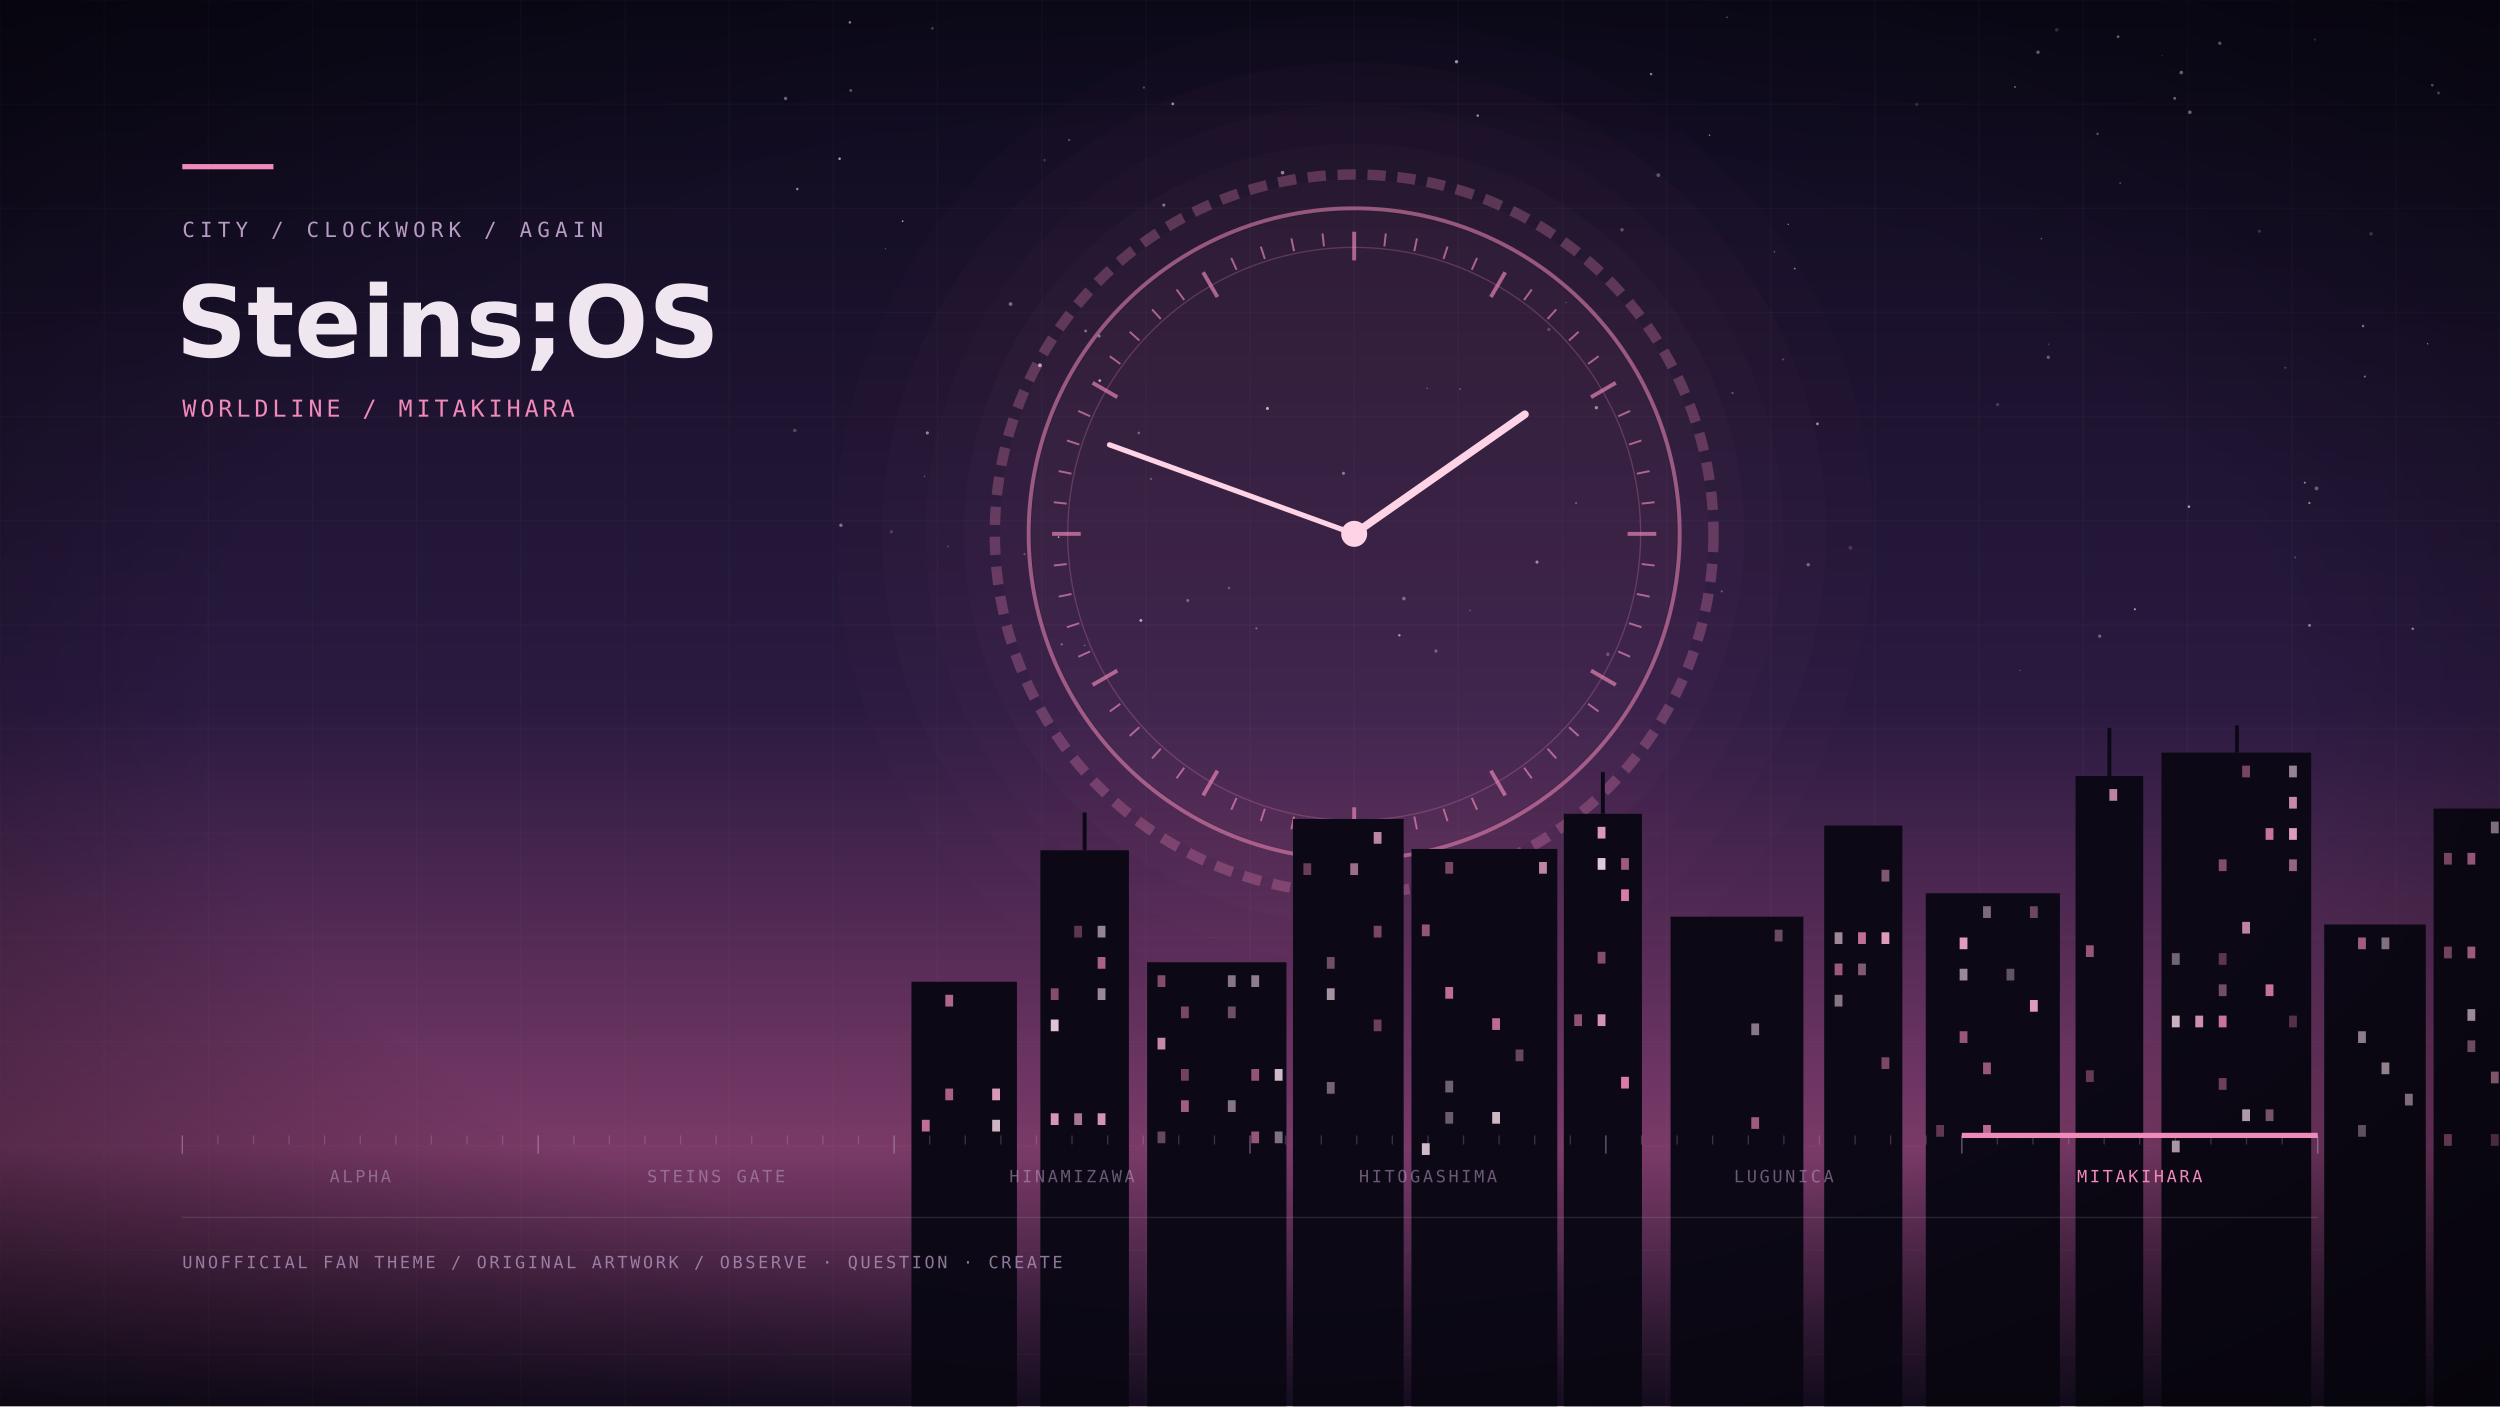
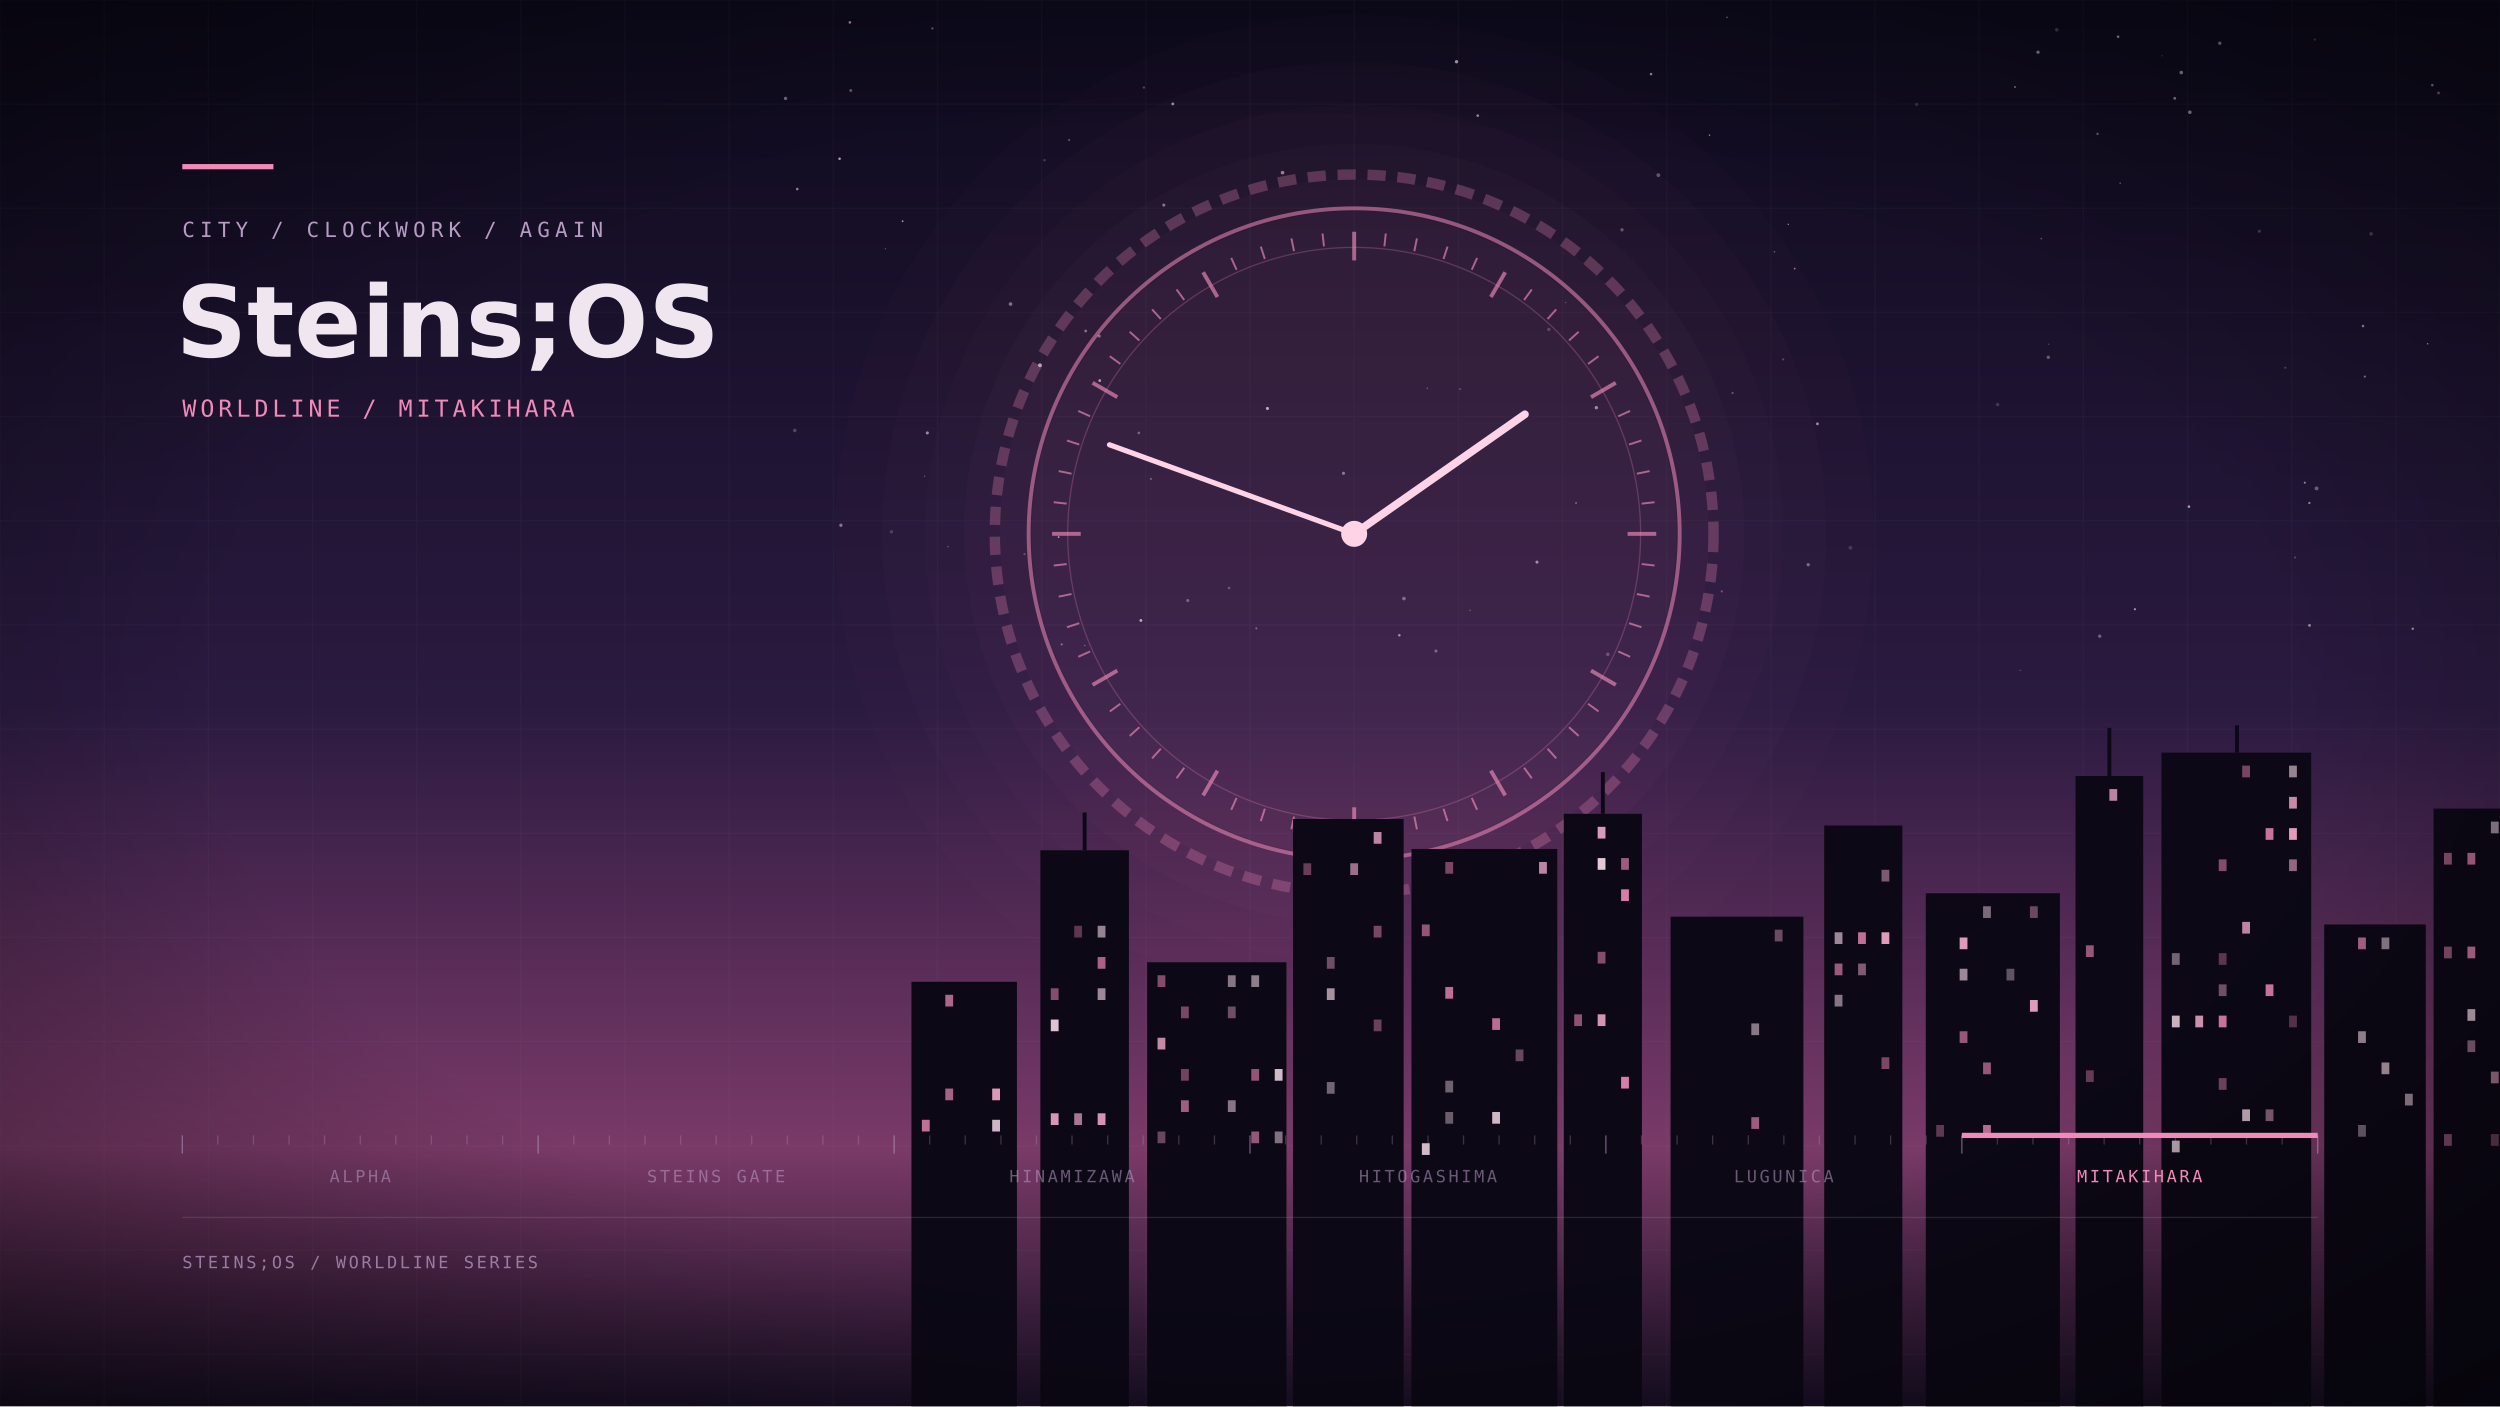
<svg xmlns="http://www.w3.org/2000/svg" width="1920" height="1080" viewBox="0 0 1920 1080">
  <defs>
    <linearGradient id="bg" x1="0" y1="0" x2="0" y2="1">
      <stop stop-color="#0d0a1c" />
      <stop offset=".5" stop-color="#2a1a40" />
      <stop offset=".82" stop-color="#7a3a68" />
      <stop offset="1" stop-color="#1a1026" />
    </linearGradient>
    <radialGradient id="vg" cx=".5" cy=".5" r=".75">
      <stop offset=".55" stop-color="#000" stop-opacity="0" />
      <stop offset="1" stop-color="#000" stop-opacity=".55" />
    </radialGradient>
  </defs>
  <rect width="1920" height="1080" fill="url(#bg)" />
  <g stroke="#8ea098" stroke-opacity="0.045">
    <path d="M0 0V1080" />
    <path d="M80 0V1080" />
    <path d="M160 0V1080" />
    <path d="M240 0V1080" />
    <path d="M320 0V1080" />
    <path d="M400 0V1080" />
    <path d="M480 0V1080" />
    <path d="M560 0V1080" />
    <path d="M640 0V1080" />
    <path d="M720 0V1080" />
    <path d="M800 0V1080" />
    <path d="M880 0V1080" />
    <path d="M960 0V1080" />
    <path d="M1040 0V1080" />
    <path d="M1120 0V1080" />
    <path d="M1200 0V1080" />
    <path d="M1280 0V1080" />
    <path d="M1360 0V1080" />
    <path d="M1440 0V1080" />
    <path d="M1520 0V1080" />
    <path d="M1600 0V1080" />
    <path d="M1680 0V1080" />
    <path d="M1760 0V1080" />
    <path d="M1840 0V1080" />
    <path d="M1920 0V1080" />
    <path d="M0 0H1920" />
    <path d="M0 80H1920" />
    <path d="M0 160H1920" />
    <path d="M0 240H1920" />
    <path d="M0 320H1920" />
    <path d="M0 400H1920" />
    <path d="M0 480H1920" />
    <path d="M0 560H1920" />
    <path d="M0 640H1920" />
    <path d="M0 720H1920" />
    <path d="M0 800H1920" />
    <path d="M0 880H1920" />
    <path d="M0 960H1920" />
    <path d="M0 1040H1920" />
  </g>
  <circle cx="1040" cy="410" r="398.6" fill="#f08ab8" fill-opacity="0.014" />
  <circle cx="1040" cy="410" r="362.4" fill="#f08ab8" fill-opacity="0.017" />
  <circle cx="1040" cy="410" r="329.4" fill="#f08ab8" fill-opacity="0.020" />
  <circle cx="1040" cy="410" r="299.5" fill="#f08ab8" fill-opacity="0.023" />
  <circle cx="1040" cy="410" r="272.3" fill="#f08ab8" fill-opacity="0.026" />
  <circle cx="1040" cy="410" r="247.5" fill="#f08ab8" fill-opacity="0.029" />
  <circle cx="1040" cy="410" r="250" fill="none" stroke="#f08ab8" stroke-opacity=".55" stroke-width="3" />
  <circle cx="1040" cy="410" r="276" fill="none" stroke="#f08ab8" stroke-opacity=".28" stroke-dasharray="14 9" stroke-width="8" />
  <circle cx="1040" cy="410" r="220" fill="none" stroke="#f08ab8" stroke-opacity=".25" />
  <path d="M1040.0 178.0L1040.0 200.0" stroke="#f08ab8" stroke-opacity=".65" stroke-width="3" />
  <path d="M1064.3 179.3L1063.2 189.2" stroke="#f08ab8" stroke-opacity=".65" stroke-width="1.5" />
  <path d="M1088.2 183.1L1086.2 192.9" stroke="#f08ab8" stroke-opacity=".65" stroke-width="1.5" />
  <path d="M1111.7 189.4L1108.6 198.9" stroke="#f08ab8" stroke-opacity=".65" stroke-width="1.5" />
  <path d="M1134.4 198.1L1130.3 207.2" stroke="#f08ab8" stroke-opacity=".65" stroke-width="1.5" />
  <path d="M1156.0 209.1L1145.0 228.1" stroke="#f08ab8" stroke-opacity=".65" stroke-width="3" />
  <path d="M1176.4 222.3L1170.5 230.4" stroke="#f08ab8" stroke-opacity=".65" stroke-width="1.5" />
  <path d="M1195.2 237.6L1188.5 245.0" stroke="#f08ab8" stroke-opacity=".65" stroke-width="1.5" />
  <path d="M1212.4 254.8L1205.0 261.5" stroke="#f08ab8" stroke-opacity=".65" stroke-width="1.5" />
  <path d="M1227.7 273.6L1219.6 279.5" stroke="#f08ab8" stroke-opacity=".65" stroke-width="1.5" />
  <path d="M1240.9 294.0L1221.9 305.0" stroke="#f08ab8" stroke-opacity=".65" stroke-width="3" />
  <path d="M1251.9 315.6L1242.8 319.7" stroke="#f08ab8" stroke-opacity=".65" stroke-width="1.5" />
  <path d="M1260.6 338.3L1251.1 341.4" stroke="#f08ab8" stroke-opacity=".65" stroke-width="1.5" />
  <path d="M1266.9 361.8L1257.1 363.8" stroke="#f08ab8" stroke-opacity=".65" stroke-width="1.5" />
  <path d="M1270.7 385.7L1260.8 386.8" stroke="#f08ab8" stroke-opacity=".65" stroke-width="1.5" />
  <path d="M1272.0 410.0L1250.0 410.0" stroke="#f08ab8" stroke-opacity=".65" stroke-width="3" />
  <path d="M1270.7 434.3L1260.8 433.2" stroke="#f08ab8" stroke-opacity=".65" stroke-width="1.5" />
  <path d="M1266.9 458.2L1257.1 456.2" stroke="#f08ab8" stroke-opacity=".65" stroke-width="1.5" />
  <path d="M1260.6 481.7L1251.1 478.6" stroke="#f08ab8" stroke-opacity=".65" stroke-width="1.5" />
  <path d="M1251.9 504.4L1242.8 500.3" stroke="#f08ab8" stroke-opacity=".65" stroke-width="1.5" />
  <path d="M1240.9 526.0L1221.9 515.0" stroke="#f08ab8" stroke-opacity=".65" stroke-width="3" />
  <path d="M1227.7 546.4L1219.6 540.5" stroke="#f08ab8" stroke-opacity=".65" stroke-width="1.5" />
  <path d="M1212.4 565.2L1205.0 558.5" stroke="#f08ab8" stroke-opacity=".65" stroke-width="1.5" />
  <path d="M1195.2 582.4L1188.5 575.0" stroke="#f08ab8" stroke-opacity=".65" stroke-width="1.5" />
  <path d="M1176.4 597.7L1170.5 589.6" stroke="#f08ab8" stroke-opacity=".65" stroke-width="1.5" />
  <path d="M1156.0 610.9L1145.0 591.9" stroke="#f08ab8" stroke-opacity=".65" stroke-width="3" />
  <path d="M1134.4 621.9L1130.3 612.8" stroke="#f08ab8" stroke-opacity=".65" stroke-width="1.5" />
  <path d="M1111.7 630.6L1108.6 621.1" stroke="#f08ab8" stroke-opacity=".65" stroke-width="1.5" />
  <path d="M1088.2 636.9L1086.2 627.1" stroke="#f08ab8" stroke-opacity=".65" stroke-width="1.5" />
  <path d="M1064.3 640.7L1063.2 630.8" stroke="#f08ab8" stroke-opacity=".65" stroke-width="1.5" />
  <path d="M1040.0 642.0L1040.0 620.0" stroke="#f08ab8" stroke-opacity=".65" stroke-width="3" />
  <path d="M1015.7 640.7L1016.8 630.8" stroke="#f08ab8" stroke-opacity=".65" stroke-width="1.5" />
  <path d="M991.8 636.9L993.8 627.1" stroke="#f08ab8" stroke-opacity=".65" stroke-width="1.5" />
  <path d="M968.3 630.6L971.4 621.1" stroke="#f08ab8" stroke-opacity=".65" stroke-width="1.5" />
  <path d="M945.6 621.9L949.7 612.8" stroke="#f08ab8" stroke-opacity=".65" stroke-width="1.5" />
  <path d="M924.0 610.9L935.0 591.9" stroke="#f08ab8" stroke-opacity=".65" stroke-width="3" />
  <path d="M903.6 597.7L909.5 589.6" stroke="#f08ab8" stroke-opacity=".65" stroke-width="1.5" />
  <path d="M884.8 582.4L891.5 575.0" stroke="#f08ab8" stroke-opacity=".65" stroke-width="1.5" />
  <path d="M867.6 565.2L875.0 558.5" stroke="#f08ab8" stroke-opacity=".65" stroke-width="1.5" />
  <path d="M852.3 546.4L860.4 540.5" stroke="#f08ab8" stroke-opacity=".65" stroke-width="1.5" />
  <path d="M839.1 526.0L858.1 515.0" stroke="#f08ab8" stroke-opacity=".65" stroke-width="3" />
  <path d="M828.1 504.4L837.2 500.3" stroke="#f08ab8" stroke-opacity=".65" stroke-width="1.5" />
  <path d="M819.4 481.7L828.9 478.6" stroke="#f08ab8" stroke-opacity=".65" stroke-width="1.5" />
  <path d="M813.1 458.2L822.9 456.2" stroke="#f08ab8" stroke-opacity=".65" stroke-width="1.5" />
  <path d="M809.3 434.3L819.2 433.2" stroke="#f08ab8" stroke-opacity=".65" stroke-width="1.5" />
  <path d="M808.0 410.0L830.0 410.0" stroke="#f08ab8" stroke-opacity=".65" stroke-width="3" />
  <path d="M809.3 385.7L819.2 386.8" stroke="#f08ab8" stroke-opacity=".65" stroke-width="1.5" />
  <path d="M813.1 361.8L822.9 363.8" stroke="#f08ab8" stroke-opacity=".65" stroke-width="1.5" />
  <path d="M819.4 338.3L828.9 341.4" stroke="#f08ab8" stroke-opacity=".65" stroke-width="1.5" />
  <path d="M828.1 315.6L837.2 319.7" stroke="#f08ab8" stroke-opacity=".65" stroke-width="1.5" />
  <path d="M839.1 294.0L858.1 305.0" stroke="#f08ab8" stroke-opacity=".65" stroke-width="3" />
  <path d="M852.3 273.6L860.4 279.5" stroke="#f08ab8" stroke-opacity=".65" stroke-width="1.5" />
  <path d="M867.6 254.8L875.0 261.5" stroke="#f08ab8" stroke-opacity=".65" stroke-width="1.5" />
  <path d="M884.8 237.6L891.5 245.0" stroke="#f08ab8" stroke-opacity=".65" stroke-width="1.5" />
  <path d="M903.6 222.3L909.5 230.4" stroke="#f08ab8" stroke-opacity=".65" stroke-width="1.5" />
  <path d="M924.0 209.1L935.0 228.1" stroke="#f08ab8" stroke-opacity=".65" stroke-width="3" />
  <path d="M945.6 198.1L949.7 207.2" stroke="#f08ab8" stroke-opacity=".65" stroke-width="1.5" />
  <path d="M968.3 189.4L971.4 198.9" stroke="#f08ab8" stroke-opacity=".65" stroke-width="1.5" />
  <path d="M991.8 183.1L993.8 192.9" stroke="#f08ab8" stroke-opacity=".65" stroke-width="1.5" />
  <path d="M1015.7 179.3L1016.8 189.2" stroke="#f08ab8" stroke-opacity=".65" stroke-width="1.5" />
  <path d="M1040 410L1171.1 318.2" stroke="#ffd3e6" stroke-width="6" stroke-linecap="round" />
  <path d="M1040 410L852.1 341.6" stroke="#ffd3e6" stroke-width="4" stroke-linecap="round" />
  <circle cx="1040" cy="410" r="10" fill="#ffd3e6" />
  <rect x="700" y="754" width="81" height="326" fill="#0c0816" />
  <rect x="726" y="764" width="6" height="9" fill="#f08ab8" fill-opacity="0.72" />
  <rect x="726" y="836" width="6" height="9" fill="#f08ab8" fill-opacity="0.68" />
  <rect x="762" y="836" width="6" height="9" fill="#ffb3d4" fill-opacity="0.85" />
  <rect x="708" y="860" width="6" height="9" fill="#f08ab8" fill-opacity="0.79" />
  <rect x="762" y="860" width="6" height="9" fill="#ffe3f0" fill-opacity="0.79" />
  <rect x="799" y="653" width="68" height="427" fill="#0c0816" />
  <path d="M833 653v-29" stroke="#0c0816" stroke-width="3" />
  <rect x="825" y="711" width="6" height="9" fill="#f08ab8" fill-opacity="0.36" />
  <rect x="843" y="711" width="6" height="9" fill="#ffe3f0" fill-opacity="0.56" />
  <rect x="843" y="735" width="6" height="9" fill="#f08ab8" fill-opacity="0.69" />
  <rect x="807" y="759" width="6" height="9" fill="#f08ab8" fill-opacity="0.53" />
  <rect x="843" y="759" width="6" height="9" fill="#ffe3f0" fill-opacity="0.59" />
  <rect x="807" y="783" width="6" height="9" fill="#ffe3f0" fill-opacity="0.86" />
  <rect x="807" y="855" width="6" height="9" fill="#ffb3d4" fill-opacity="0.83" />
  <rect x="825" y="855" width="6" height="9" fill="#ffb3d4" fill-opacity="0.64" />
  <rect x="843" y="855" width="6" height="9" fill="#ffb3d4" fill-opacity="0.82" />
  <rect x="881" y="739" width="107" height="341" fill="#0c0816" />
  <rect x="889" y="749" width="6" height="9" fill="#f08ab8" fill-opacity="0.52" />
  <rect x="943" y="749" width="6" height="9" fill="#ffe3f0" fill-opacity="0.50" />
  <rect x="961" y="749" width="6" height="9" fill="#ffe3f0" fill-opacity="0.53" />
  <rect x="907" y="773" width="6" height="9" fill="#f08ab8" fill-opacity="0.48" />
  <rect x="943" y="773" width="6" height="9" fill="#ffb3d4" fill-opacity="0.41" />
  <rect x="889" y="797" width="6" height="9" fill="#ffb3d4" fill-opacity="0.76" />
  <rect x="907" y="821" width="6" height="9" fill="#f08ab8" fill-opacity="0.45" />
  <rect x="961" y="821" width="6" height="9" fill="#f08ab8" fill-opacity="0.59" />
  <rect x="979" y="821" width="6" height="9" fill="#ffe3f0" fill-opacity="0.81" />
  <rect x="907" y="845" width="6" height="9" fill="#f08ab8" fill-opacity="0.65" />
  <rect x="943" y="845" width="6" height="9" fill="#ffe3f0" fill-opacity="0.50" />
  <rect x="889" y="869" width="6" height="9" fill="#ffb3d4" fill-opacity="0.37" />
  <rect x="961" y="869" width="6" height="9" fill="#f08ab8" fill-opacity="0.60" />
  <rect x="979" y="869" width="6" height="9" fill="#ffe3f0" fill-opacity="0.48" />
  <rect x="993" y="629" width="85" height="451" fill="#0c0816" />
  <rect x="1055" y="639" width="6" height="9" fill="#ffb3d4" fill-opacity="0.73" />
  <rect x="1001" y="663" width="6" height="9" fill="#f08ab8" fill-opacity="0.41" />
  <rect x="1037" y="663" width="6" height="9" fill="#ffb3d4" fill-opacity="0.60" />
  <rect x="1055" y="711" width="6" height="9" fill="#f08ab8" fill-opacity="0.48" />
  <rect x="1019" y="735" width="6" height="9" fill="#ffb3d4" fill-opacity="0.41" />
  <rect x="1019" y="759" width="6" height="9" fill="#ffe3f0" fill-opacity="0.63" />
  <rect x="1055" y="783" width="6" height="9" fill="#f08ab8" fill-opacity="0.42" />
  <rect x="1019" y="831" width="6" height="9" fill="#ffe3f0" fill-opacity="0.42" />
  <rect x="1084" y="652" width="112" height="428" fill="#0c0816" />
  <rect x="1110" y="662" width="6" height="9" fill="#f08ab8" fill-opacity="0.48" />
  <rect x="1182" y="662" width="6" height="9" fill="#ffb3d4" fill-opacity="0.73" />
  <rect x="1092" y="710" width="6" height="9" fill="#f08ab8" fill-opacity="0.59" />
  <rect x="1110" y="758" width="6" height="9" fill="#f08ab8" fill-opacity="0.78" />
  <rect x="1146" y="782" width="6" height="9" fill="#f08ab8" fill-opacity="0.77" />
  <rect x="1164" y="806" width="6" height="9" fill="#ffb3d4" fill-opacity="0.37" />
  <rect x="1110" y="830" width="6" height="9" fill="#ffe3f0" fill-opacity="0.41" />
  <rect x="1110" y="854" width="6" height="9" fill="#ffe3f0" fill-opacity="0.39" />
  <rect x="1146" y="854" width="6" height="9" fill="#ffe3f0" fill-opacity="0.80" />
  <rect x="1092" y="878" width="6" height="9" fill="#ffe3f0" fill-opacity="0.81" />
  <rect x="1201" y="625" width="60" height="455" fill="#0c0816" />
  <path d="M1231 625v-32" stroke="#0c0816" stroke-width="3" />
  <rect x="1227" y="635" width="6" height="9" fill="#ffb3d4" fill-opacity="0.85" />
  <rect x="1227" y="659" width="6" height="9" fill="#ffe3f0" fill-opacity="0.88" />
  <rect x="1245" y="659" width="6" height="9" fill="#f08ab8" fill-opacity="0.64" />
  <rect x="1245" y="683" width="6" height="9" fill="#f08ab8" fill-opacity="0.89" />
  <rect x="1227" y="731" width="6" height="9" fill="#f08ab8" fill-opacity="0.53" />
  <rect x="1209" y="779" width="6" height="9" fill="#f08ab8" fill-opacity="0.57" />
  <rect x="1227" y="779" width="6" height="9" fill="#ffb3d4" fill-opacity="0.82" />
  <rect x="1245" y="827" width="6" height="9" fill="#f08ab8" fill-opacity="0.90" />
  <rect x="1283" y="704" width="102" height="376" fill="#0c0816" />
  <rect x="1363" y="714" width="6" height="9" fill="#ffb3d4" fill-opacity="0.39" />
  <rect x="1345" y="786" width="6" height="9" fill="#ffe3f0" fill-opacity="0.51" />
  <rect x="1345" y="858" width="6" height="9" fill="#f08ab8" fill-opacity="0.64" />
  <rect x="1401" y="634" width="60" height="446" fill="#0c0816" />
  <rect x="1445" y="668" width="6" height="9" fill="#ffb3d4" fill-opacity="0.47" />
  <rect x="1409" y="716" width="6" height="9" fill="#ffe3f0" fill-opacity="0.59" />
  <rect x="1427" y="716" width="6" height="9" fill="#f08ab8" fill-opacity="0.79" />
  <rect x="1445" y="716" width="6" height="9" fill="#ffb3d4" fill-opacity="0.86" />
  <rect x="1409" y="740" width="6" height="9" fill="#f08ab8" fill-opacity="0.63" />
  <rect x="1427" y="740" width="6" height="9" fill="#ffb3d4" fill-opacity="0.48" />
  <rect x="1409" y="764" width="6" height="9" fill="#ffe3f0" fill-opacity="0.50" />
  <rect x="1445" y="812" width="6" height="9" fill="#f08ab8" fill-opacity="0.49" />
  <rect x="1479" y="686" width="103" height="394" fill="#0c0816" />
  <rect x="1523" y="696" width="6" height="9" fill="#ffe3f0" fill-opacity="0.45" />
  <rect x="1559" y="696" width="6" height="9" fill="#ffb3d4" fill-opacity="0.38" />
  <rect x="1505" y="720" width="6" height="9" fill="#ffb3d4" fill-opacity="0.86" />
  <rect x="1505" y="744" width="6" height="9" fill="#ffe3f0" fill-opacity="0.59" />
  <rect x="1541" y="744" width="6" height="9" fill="#ffe3f0" fill-opacity="0.35" />
  <rect x="1559" y="768" width="6" height="9" fill="#ffb3d4" fill-opacity="0.86" />
  <rect x="1505" y="792" width="6" height="9" fill="#f08ab8" fill-opacity="0.61" />
  <rect x="1523" y="816" width="6" height="9" fill="#f08ab8" fill-opacity="0.61" />
  <rect x="1487" y="864" width="6" height="9" fill="#f08ab8" fill-opacity="0.37" />
  <rect x="1523" y="864" width="6" height="9" fill="#f08ab8" fill-opacity="0.77" />
  <rect x="1594" y="596" width="52" height="484" fill="#0c0816" />
  <path d="M1620 596v-37" stroke="#0c0816" stroke-width="3" />
  <rect x="1620" y="606" width="6" height="9" fill="#ffb3d4" fill-opacity="0.72" />
  <rect x="1602" y="726" width="6" height="9" fill="#f08ab8" fill-opacity="0.60" />
  <rect x="1602" y="822" width="6" height="9" fill="#f08ab8" fill-opacity="0.40" />
  <rect x="1660" y="578" width="115" height="502" fill="#0c0816" />
  <path d="M1718 578v-21" stroke="#0c0816" stroke-width="3" />
  <rect x="1722" y="588" width="6" height="9" fill="#f08ab8" fill-opacity="0.47" />
  <rect x="1758" y="588" width="6" height="9" fill="#ffe3f0" fill-opacity="0.57" />
  <rect x="1758" y="612" width="6" height="9" fill="#ffb3d4" fill-opacity="0.77" />
  <rect x="1740" y="636" width="6" height="9" fill="#f08ab8" fill-opacity="0.83" />
  <rect x="1758" y="636" width="6" height="9" fill="#ffb3d4" fill-opacity="0.89" />
  <rect x="1704" y="660" width="6" height="9" fill="#f08ab8" fill-opacity="0.52" />
  <rect x="1758" y="660" width="6" height="9" fill="#ffb3d4" fill-opacity="0.57" />
  <rect x="1722" y="708" width="6" height="9" fill="#ffb3d4" fill-opacity="0.75" />
  <rect x="1668" y="732" width="6" height="9" fill="#ffe3f0" fill-opacity="0.42" />
  <rect x="1704" y="732" width="6" height="9" fill="#f08ab8" fill-opacity="0.36" />
  <rect x="1704" y="756" width="6" height="9" fill="#ffb3d4" fill-opacity="0.43" />
  <rect x="1740" y="756" width="6" height="9" fill="#f08ab8" fill-opacity="0.88" />
  <rect x="1668" y="780" width="6" height="9" fill="#ffe3f0" fill-opacity="0.80" />
  <rect x="1686" y="780" width="6" height="9" fill="#ffb3d4" fill-opacity="0.83" />
  <rect x="1704" y="780" width="6" height="9" fill="#f08ab8" fill-opacity="0.88" />
  <rect x="1758" y="780" width="6" height="9" fill="#f08ab8" fill-opacity="0.36" />
  <rect x="1704" y="828" width="6" height="9" fill="#f08ab8" fill-opacity="0.48" />
  <rect x="1722" y="852" width="6" height="9" fill="#ffe3f0" fill-opacity="0.78" />
  <rect x="1740" y="852" width="6" height="9" fill="#ffb3d4" fill-opacity="0.52" />
  <rect x="1668" y="876" width="6" height="9" fill="#ffe3f0" fill-opacity="0.74" />
  <rect x="1785" y="710" width="78" height="370" fill="#0c0816" />
  <rect x="1811" y="720" width="6" height="9" fill="#f08ab8" fill-opacity="0.73" />
  <rect x="1829" y="720" width="6" height="9" fill="#ffe3f0" fill-opacity="0.54" />
  <rect x="1811" y="792" width="6" height="9" fill="#ffe3f0" fill-opacity="0.63" />
  <rect x="1829" y="816" width="6" height="9" fill="#ffe3f0" fill-opacity="0.68" />
  <rect x="1847" y="840" width="6" height="9" fill="#ffe3f0" fill-opacity="0.59" />
  <rect x="1811" y="864" width="6" height="9" fill="#ffe3f0" fill-opacity="0.43" />
  <rect x="1869" y="621" width="72" height="459" fill="#0c0816" />
  <rect x="1913" y="631" width="6" height="9" fill="#ffe3f0" fill-opacity="0.55" />
  <rect x="1931" y="631" width="6" height="9" fill="#ffb3d4" fill-opacity="0.70" />
  <rect x="1877" y="655" width="6" height="9" fill="#f08ab8" fill-opacity="0.54" />
  <rect x="1895" y="655" width="6" height="9" fill="#f08ab8" fill-opacity="0.70" />
  <rect x="1877" y="727" width="6" height="9" fill="#f08ab8" fill-opacity="0.54" />
  <rect x="1895" y="727" width="6" height="9" fill="#f08ab8" fill-opacity="0.77" />
  <rect x="1895" y="775" width="6" height="9" fill="#ffe3f0" fill-opacity="0.75" />
  <rect x="1931" y="775" width="6" height="9" fill="#ffb3d4" fill-opacity="0.48" />
  <rect x="1895" y="799" width="6" height="9" fill="#ffb3d4" fill-opacity="0.51" />
  <rect x="1913" y="823" width="6" height="9" fill="#ffb3d4" fill-opacity="0.62" />
  <rect x="1877" y="871" width="6" height="9" fill="#f08ab8" fill-opacity="0.51" />
  <rect x="1913" y="871" width="6" height="9" fill="#f08ab8" fill-opacity="0.40" />
  <circle cx="1180.4" cy="431.7" r="1.2" fill="#ffe3f0" fill-opacity="0.55" />
  <circle cx="833.1" cy="495.7" r="0.6" fill="#ffe3f0" fill-opacity="0.37" />
  <circle cx="1129.0" cy="468.8" r="0.6" fill="#ffe3f0" fill-opacity="0.31" />
  <circle cx="1816.2" cy="289.2" r="0.8" fill="#ffe3f0" fill-opacity="0.53" />
  <circle cx="1762.6" cy="428.1" r="0.8" fill="#ffe3f0" fill-opacity="0.24" />
  <circle cx="1273.6" cy="134.5" r="1.5" fill="#ffe3f0" fill-opacity="0.32" />
  <circle cx="1864.4" cy="264.0" r="0.6" fill="#ffe3f0" fill-opacity="0.64" />
  <circle cx="1312.9" cy="103.8" r="0.6" fill="#ffe3f0" fill-opacity="0.63" />
  <circle cx="1660.6" cy="42.8" r="0.6" fill="#ffe3f0" fill-opacity="0.20" />
  <circle cx="1369.5" cy="276.0" r="0.8" fill="#ffe3f0" fill-opacity="0.26" />
  <circle cx="1612.6" cy="488.6" r="1.3" fill="#ffe3f0" fill-opacity="0.36" />
  <circle cx="1639.6" cy="467.9" r="0.8" fill="#ffe3f0" fill-opacity="0.66" />
  <circle cx="653.4" cy="69.5" r="1.1" fill="#ffe3f0" fill-opacity="0.39" />
  <circle cx="844.6" cy="292.3" r="1.1" fill="#ffe3f0" fill-opacity="0.61" />
  <circle cx="1118.6" cy="47.4" r="1.3" fill="#ffe3f0" fill-opacity="0.67" />
  <circle cx="1362.8" cy="193.4" r="0.6" fill="#ffe3f0" fill-opacity="0.38" />
  <circle cx="912.2" cy="461.2" r="1.2" fill="#ffe3f0" fill-opacity="0.35" />
  <circle cx="1031.8" cy="363.5" r="1.2" fill="#ffe3f0" fill-opacity="0.45" />
  <circle cx="1202.5" cy="232.3" r="0.5" fill="#ffe3f0" fill-opacity="0.31" />
  <circle cx="1681.1" cy="389.1" r="1.0" fill="#ffe3f0" fill-opacity="0.65" />
  <circle cx="1096.1" cy="298.2" r="0.5" fill="#ffe3f0" fill-opacity="0.46" />
  <circle cx="1330.6" cy="301.8" r="0.9" fill="#ffe3f0" fill-opacity="0.27" />
  <circle cx="1210.4" cy="386.3" r="0.6" fill="#ffe3f0" fill-opacity="0.60" />
  <circle cx="844.2" cy="258.1" r="1.2" fill="#ffe3f0" fill-opacity="0.41" />
  <circle cx="1681.8" cy="86.2" r="1.4" fill="#ffe3f0" fill-opacity="0.55" />
  <circle cx="1670.2" cy="75.5" r="1.1" fill="#ffe3f0" fill-opacity="0.56" />
  <circle cx="1547.5" cy="66.8" r="0.8" fill="#ffe3f0" fill-opacity="0.46" />
  <circle cx="1779.1" cy="375.1" r="1.5" fill="#ffe3f0" fill-opacity="0.37" />
  <circle cx="710.1" cy="365.8" r="0.6" fill="#ffe3f0" fill-opacity="0.30" />
  <circle cx="876.2" cy="476.5" r="1.1" fill="#ffe3f0" fill-opacity="0.70" />
  <circle cx="1573.4" cy="264.4" r="0.6" fill="#ffe3f0" fill-opacity="0.22" />
  <circle cx="1078.2" cy="459.7" r="1.4" fill="#ffe3f0" fill-opacity="0.38" />
  <circle cx="1388.7" cy="433.7" r="1.3" fill="#ffe3f0" fill-opacity="0.39" />
  <circle cx="1534.2" cy="310.7" r="1.3" fill="#ffe3f0" fill-opacity="0.18" />
  <circle cx="1735.2" cy="177.6" r="1.2" fill="#ffe3f0" fill-opacity="0.23" />
  <circle cx="1821.0" cy="179.6" r="1.4" fill="#ffe3f0" fill-opacity="0.23" />
  <circle cx="1567.7" cy="183.3" r="0.7" fill="#ffe3f0" fill-opacity="0.33" />
  <circle cx="943.9" cy="451.6" r="1.0" fill="#ffe3f0" fill-opacity="0.28" />
  <circle cx="1326.3" cy="13.3" r="0.7" fill="#ffe3f0" fill-opacity="0.39" />
  <circle cx="1074.7" cy="487.9" r="1.0" fill="#ffe3f0" fill-opacity="0.55" />
  <circle cx="1421.1" cy="420.7" r="1.5" fill="#ffe3f0" fill-opacity="0.16" />
  <circle cx="1121.4" cy="298.8" r="0.7" fill="#ffe3f0" fill-opacity="0.33" />
  <circle cx="684.6" cy="408.4" r="1.3" fill="#ffe3f0" fill-opacity="0.19" />
  <circle cx="680.0" cy="191.0" r="0.5" fill="#ffe3f0" fill-opacity="0.35" />
  <circle cx="712.2" cy="332.5" r="1.2" fill="#ffe3f0" fill-opacity="0.55" />
  <circle cx="1773.7" cy="480.3" r="1.1" fill="#ffe3f0" fill-opacity="0.53" />
  <circle cx="1373.4" cy="172.3" r="0.6" fill="#ffe3f0" fill-opacity="0.51" />
  <circle cx="1134.9" cy="88.8" r="1.0" fill="#ffe3f0" fill-opacity="0.59" />
  <circle cx="603.3" cy="75.6" r="1.3" fill="#ffe3f0" fill-opacity="0.44" />
  <circle cx="985.0" cy="132.6" r="1.4" fill="#ffe3f0" fill-opacity="0.52" />
  <circle cx="878.5" cy="67.2" r="0.9" fill="#ffe3f0" fill-opacity="0.27" />
  <circle cx="1573.1" cy="274.4" r="1.3" fill="#ffe3f0" fill-opacity="0.35" />
  <circle cx="798.7" cy="280.5" r="1.5" fill="#ffe3f0" fill-opacity="0.65" />
  <circle cx="973.4" cy="313.7" r="1.2" fill="#ffe3f0" fill-opacity="0.70" />
  <circle cx="1755.1" cy="282.4" r="0.8" fill="#ffe3f0" fill-opacity="0.26" />
  <circle cx="1579.6" cy="22.9" r="1.4" fill="#ffe3f0" fill-opacity="0.22" />
  <circle cx="1226.0" cy="313.1" r="1.3" fill="#ffe3f0" fill-opacity="0.55" />
  <circle cx="1268.0" cy="56.9" r="1.0" fill="#ffe3f0" fill-opacity="0.58" />
  <circle cx="1472.0" cy="80.2" r="1.3" fill="#ffe3f0" fill-opacity="0.17" />
  <circle cx="1675.2" cy="55.7" r="1.4" fill="#ffe3f0" fill-opacity="0.55" />
  <circle cx="1626.7" cy="28.2" r="1.0" fill="#ffe3f0" fill-opacity="0.62" />
  <circle cx="1234.8" cy="502.5" r="1.4" fill="#ffe3f0" fill-opacity="0.25" />
  <circle cx="644.8" cy="121.9" r="1.0" fill="#ffe3f0" fill-opacity="0.67" />
  <circle cx="813.0" cy="412.5" r="0.7" fill="#ffe3f0" fill-opacity="0.68" />
  <circle cx="1189.5" cy="253.0" r="1.3" fill="#ffe3f0" fill-opacity="0.22" />
  <circle cx="1868.0" cy="65.4" r="1.0" fill="#ffe3f0" fill-opacity="0.54" />
  <circle cx="821.1" cy="107.5" r="0.9" fill="#ffe3f0" fill-opacity="0.29" />
  <circle cx="833.8" cy="254.2" r="1.1" fill="#ffe3f0" fill-opacity="0.42" />
  <circle cx="1102.8" cy="500.0" r="1.2" fill="#ffe3f0" fill-opacity="0.34" />
  <circle cx="1770.1" cy="370.7" r="0.8" fill="#ffe3f0" fill-opacity="0.57" />
  <circle cx="1322.3" cy="454.2" r="0.8" fill="#ffe3f0" fill-opacity="0.32" />
  <circle cx="786.8" cy="425.6" r="0.8" fill="#ffe3f0" fill-opacity="0.29" />
  <circle cx="1872.8" cy="71.4" r="1.1" fill="#ffe3f0" fill-opacity="0.43" />
  <circle cx="1853.0" cy="482.9" r="1.0" fill="#ffe3f0" fill-opacity="0.52" />
  <circle cx="1565.2" cy="40.1" r="1.3" fill="#ffe3f0" fill-opacity="0.52" />
  <circle cx="874.6" cy="332.5" r="1.0" fill="#ffe3f0" fill-opacity="0.37" />
  <circle cx="815.4" cy="494.9" r="0.8" fill="#ffe3f0" fill-opacity="0.42" />
  <circle cx="728.1" cy="419.8" r="0.6" fill="#ffe3f0" fill-opacity="0.32" />
  <circle cx="776.1" cy="233.5" r="1.4" fill="#ffe3f0" fill-opacity="0.44" />
  <circle cx="1378.3" cy="206.3" r="0.7" fill="#ffe3f0" fill-opacity="0.54" />
  <circle cx="652.7" cy="17.2" r="1.0" fill="#ffe3f0" fill-opacity="0.63" />
  <circle cx="1777.8" cy="30.4" r="0.8" fill="#ffe3f0" fill-opacity="0.27" />
  <circle cx="964.9" cy="482.6" r="0.8" fill="#ffe3f0" fill-opacity="0.36" />
  <circle cx="1610.9" cy="102.8" r="0.9" fill="#ffe3f0" fill-opacity="0.43" />
  <circle cx="802.2" cy="123.0" r="1.0" fill="#ffe3f0" fill-opacity="0.19" />
  <circle cx="1551.5" cy="514.9" r="0.5" fill="#ffe3f0" fill-opacity="0.32" />
  <circle cx="612.3" cy="145.2" r="1.0" fill="#ffe3f0" fill-opacity="0.54" />
  <circle cx="1245.7" cy="176.5" r="1.3" fill="#ffe3f0" fill-opacity="0.31" />
  <circle cx="1814.8" cy="250.4" r="1.0" fill="#ffe3f0" fill-opacity="0.56" />
  <circle cx="1628.3" cy="140.7" r="0.7" fill="#ffe3f0" fill-opacity="0.36" />
  <circle cx="900.7" cy="79.8" r="1.1" fill="#ffe3f0" fill-opacity="0.60" />
  <circle cx="610.4" cy="330.6" r="1.4" fill="#ffe3f0" fill-opacity="0.24" />
  <circle cx="1395.8" cy="325.5" r="1.1" fill="#ffe3f0" fill-opacity="0.56" />
  <circle cx="883.9" cy="367.8" r="0.9" fill="#ffe3f0" fill-opacity="0.28" />
  <circle cx="645.8" cy="403.4" r="1.3" fill="#ffe3f0" fill-opacity="0.45" />
  <circle cx="1704.8" cy="33.2" r="1.3" fill="#ffe3f0" fill-opacity="0.50" />
  <circle cx="716.1" cy="21.8" r="0.9" fill="#ffe3f0" fill-opacity="0.37" />
  <circle cx="693.2" cy="169.9" r="0.7" fill="#ffe3f0" fill-opacity="0.68" />
  <circle cx="893.8" cy="157.5" r="1.2" fill="#ffe3f0" fill-opacity="0.45" />
  <circle cx="1773.6" cy="386.3" r="0.9" fill="#ffe3f0" fill-opacity="0.54" />
  <rect width="1920" height="1080" fill="url(#vg)" />
  <path d="M140 128h70" stroke="#f08ab8" stroke-width="4" />
  <text x="140" y="182" fill="#b79bc4" font-family="DejaVu Sans Mono" font-size="16" letter-spacing="4">CITY / CLOCKWORK / AGAIN</text>
  <text x="135" y="274" fill="#f0e6f0" font-family="DejaVu Sans" font-size="76" font-weight="bold">Steins;OS</text>
  <text x="140" y="320" fill="#f08ab8" font-family="DejaVu Sans Mono" font-size="18" letter-spacing="3">WORLDLINE / MITAKIHARA</text>
  <path d="M140.0 872v14" stroke="#b79bc4" stroke-opacity="0.55" />
  <path d="M167.3 872v7" stroke="#b79bc4" stroke-opacity="0.28" />
  <path d="M194.7 872v7" stroke="#b79bc4" stroke-opacity="0.28" />
  <path d="M222.0 872v7" stroke="#b79bc4" stroke-opacity="0.28" />
  <path d="M249.3 872v7" stroke="#b79bc4" stroke-opacity="0.28" />
  <path d="M276.7 872v7" stroke="#b79bc4" stroke-opacity="0.28" />
  <path d="M304.0 872v7" stroke="#b79bc4" stroke-opacity="0.28" />
  <path d="M331.3 872v7" stroke="#b79bc4" stroke-opacity="0.28" />
  <path d="M358.7 872v7" stroke="#b79bc4" stroke-opacity="0.28" />
  <path d="M386.0 872v7" stroke="#b79bc4" stroke-opacity="0.28" />
  <path d="M413.3 872v14" stroke="#b79bc4" stroke-opacity="0.55" />
  <path d="M440.7 872v7" stroke="#b79bc4" stroke-opacity="0.28" />
  <path d="M468.0 872v7" stroke="#b79bc4" stroke-opacity="0.28" />
  <path d="M495.3 872v7" stroke="#b79bc4" stroke-opacity="0.28" />
  <path d="M522.7 872v7" stroke="#b79bc4" stroke-opacity="0.28" />
  <path d="M550.0 872v7" stroke="#b79bc4" stroke-opacity="0.28" />
  <path d="M577.3 872v7" stroke="#b79bc4" stroke-opacity="0.28" />
  <path d="M604.7 872v7" stroke="#b79bc4" stroke-opacity="0.28" />
  <path d="M632.0 872v7" stroke="#b79bc4" stroke-opacity="0.28" />
  <path d="M659.3 872v7" stroke="#b79bc4" stroke-opacity="0.28" />
  <path d="M686.7 872v14" stroke="#b79bc4" stroke-opacity="0.55" />
  <path d="M714.0 872v7" stroke="#b79bc4" stroke-opacity="0.28" />
  <path d="M741.3 872v7" stroke="#b79bc4" stroke-opacity="0.28" />
  <path d="M768.7 872v7" stroke="#b79bc4" stroke-opacity="0.28" />
  <path d="M796.0 872v7" stroke="#b79bc4" stroke-opacity="0.28" />
  <path d="M823.3 872v7" stroke="#b79bc4" stroke-opacity="0.28" />
  <path d="M850.7 872v7" stroke="#b79bc4" stroke-opacity="0.28" />
  <path d="M878.0 872v7" stroke="#b79bc4" stroke-opacity="0.28" />
  <path d="M905.3 872v7" stroke="#b79bc4" stroke-opacity="0.28" />
  <path d="M932.7 872v7" stroke="#b79bc4" stroke-opacity="0.28" />
  <path d="M960.0 872v14" stroke="#b79bc4" stroke-opacity="0.55" />
  <path d="M987.3 872v7" stroke="#b79bc4" stroke-opacity="0.28" />
  <path d="M1014.7 872v7" stroke="#b79bc4" stroke-opacity="0.28" />
  <path d="M1042.0 872v7" stroke="#b79bc4" stroke-opacity="0.28" />
  <path d="M1069.3 872v7" stroke="#b79bc4" stroke-opacity="0.28" />
  <path d="M1096.7 872v7" stroke="#b79bc4" stroke-opacity="0.28" />
  <path d="M1124.0 872v7" stroke="#b79bc4" stroke-opacity="0.28" />
  <path d="M1151.3 872v7" stroke="#b79bc4" stroke-opacity="0.28" />
  <path d="M1178.7 872v7" stroke="#b79bc4" stroke-opacity="0.28" />
  <path d="M1206.0 872v7" stroke="#b79bc4" stroke-opacity="0.28" />
  <path d="M1233.3 872v14" stroke="#b79bc4" stroke-opacity="0.55" />
  <path d="M1260.7 872v7" stroke="#b79bc4" stroke-opacity="0.28" />
  <path d="M1288.0 872v7" stroke="#b79bc4" stroke-opacity="0.28" />
  <path d="M1315.3 872v7" stroke="#b79bc4" stroke-opacity="0.28" />
  <path d="M1342.7 872v7" stroke="#b79bc4" stroke-opacity="0.28" />
  <path d="M1370.0 872v7" stroke="#b79bc4" stroke-opacity="0.28" />
  <path d="M1397.3 872v7" stroke="#b79bc4" stroke-opacity="0.28" />
  <path d="M1424.7 872v7" stroke="#b79bc4" stroke-opacity="0.28" />
  <path d="M1452.0 872v7" stroke="#b79bc4" stroke-opacity="0.28" />
  <path d="M1479.3 872v7" stroke="#b79bc4" stroke-opacity="0.28" />
  <path d="M1506.7 872v14" stroke="#b79bc4" stroke-opacity="0.55" />
  <path d="M1534.0 872v7" stroke="#b79bc4" stroke-opacity="0.28" />
  <path d="M1561.3 872v7" stroke="#b79bc4" stroke-opacity="0.28" />
  <path d="M1588.7 872v7" stroke="#b79bc4" stroke-opacity="0.28" />
  <path d="M1616.0 872v7" stroke="#b79bc4" stroke-opacity="0.28" />
  <path d="M1643.3 872v7" stroke="#b79bc4" stroke-opacity="0.28" />
  <path d="M1670.7 872v7" stroke="#b79bc4" stroke-opacity="0.28" />
  <path d="M1698.0 872v7" stroke="#b79bc4" stroke-opacity="0.28" />
  <path d="M1725.3 872v7" stroke="#b79bc4" stroke-opacity="0.28" />
  <path d="M1752.7 872v7" stroke="#b79bc4" stroke-opacity="0.28" />
  <path d="M1780.0 872v14" stroke="#b79bc4" stroke-opacity="0.55" />
  <path d="M1506.7 872H1780.0" stroke="#f08ab8" stroke-width="4" />
  <text x="276.7" y="908" text-anchor="middle" fill="#b79bc4" fill-opacity="0.55" font-family="DejaVu Sans Mono" font-size="13" letter-spacing="2">ALPHA</text>
  <text x="550.0" y="908" text-anchor="middle" fill="#b79bc4" fill-opacity="0.55" font-family="DejaVu Sans Mono" font-size="13" letter-spacing="2">STEINS GATE</text>
  <text x="823.3" y="908" text-anchor="middle" fill="#b79bc4" fill-opacity="0.55" font-family="DejaVu Sans Mono" font-size="13" letter-spacing="2">HINAMIZAWA</text>
  <text x="1096.7" y="908" text-anchor="middle" fill="#b79bc4" fill-opacity="0.55" font-family="DejaVu Sans Mono" font-size="13" letter-spacing="2">HITOGASHIMA</text>
  <text x="1370.0" y="908" text-anchor="middle" fill="#b79bc4" fill-opacity="0.55" font-family="DejaVu Sans Mono" font-size="13" letter-spacing="2">LUGUNICA</text>
  <text x="1643.3" y="908" text-anchor="middle" fill="#f08ab8" fill-opacity="1" font-family="DejaVu Sans Mono" font-size="13" letter-spacing="2">MITAKIHARA</text>
  <path d="M140 935H1780" stroke="#8ea098" stroke-opacity=".2" />
-   <text x="140" y="974" fill="#b79bc4" fill-opacity=".75" font-family="DejaVu Sans Mono" font-size="13" letter-spacing="2">UNOFFICIAL FAN THEME / ORIGINAL ARTWORK / OBSERVE · QUESTION · CREATE</text>
+   <text x="140" y="974" fill="#b79bc4" fill-opacity=".75" font-family="DejaVu Sans Mono" font-size="13" letter-spacing="2">STEINS;OS / WORLDLINE SERIES</text>
</svg>
